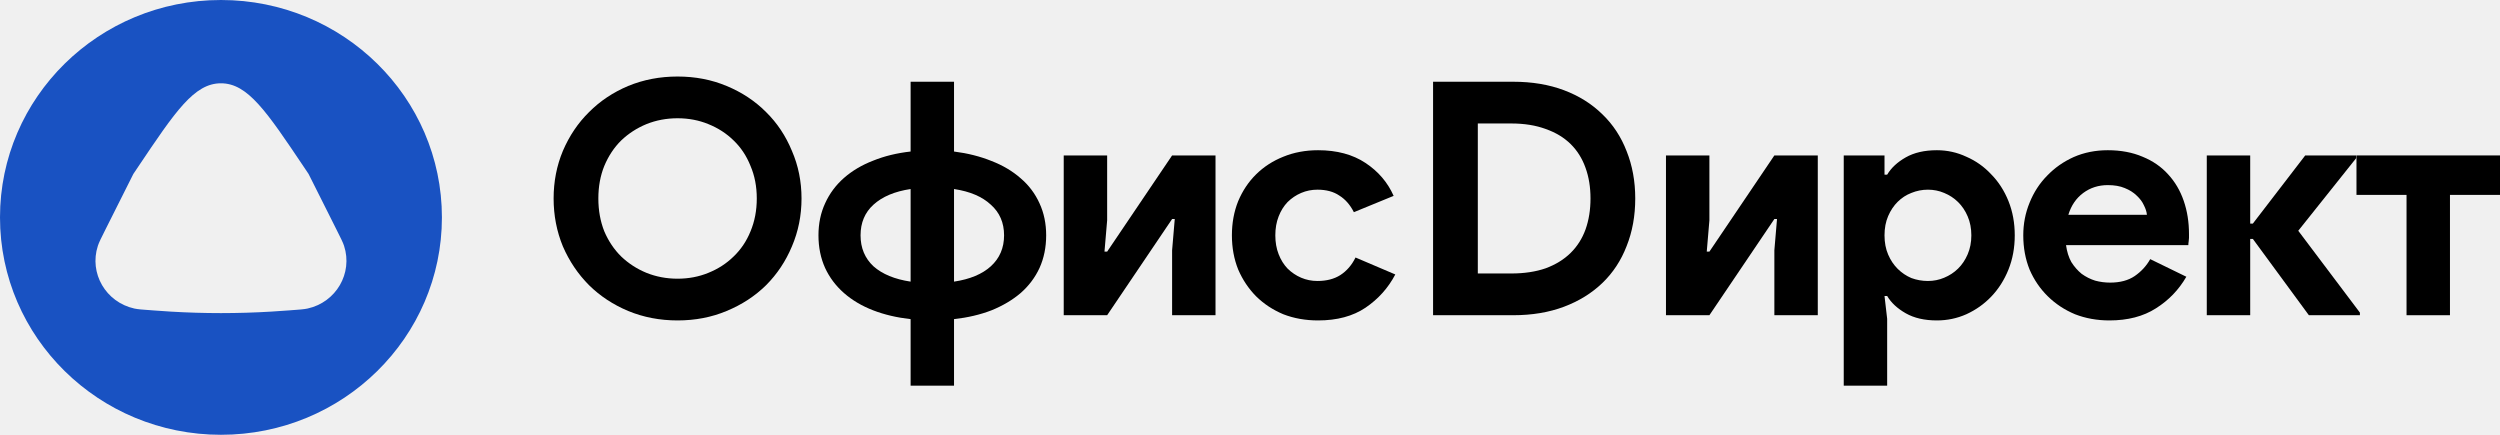
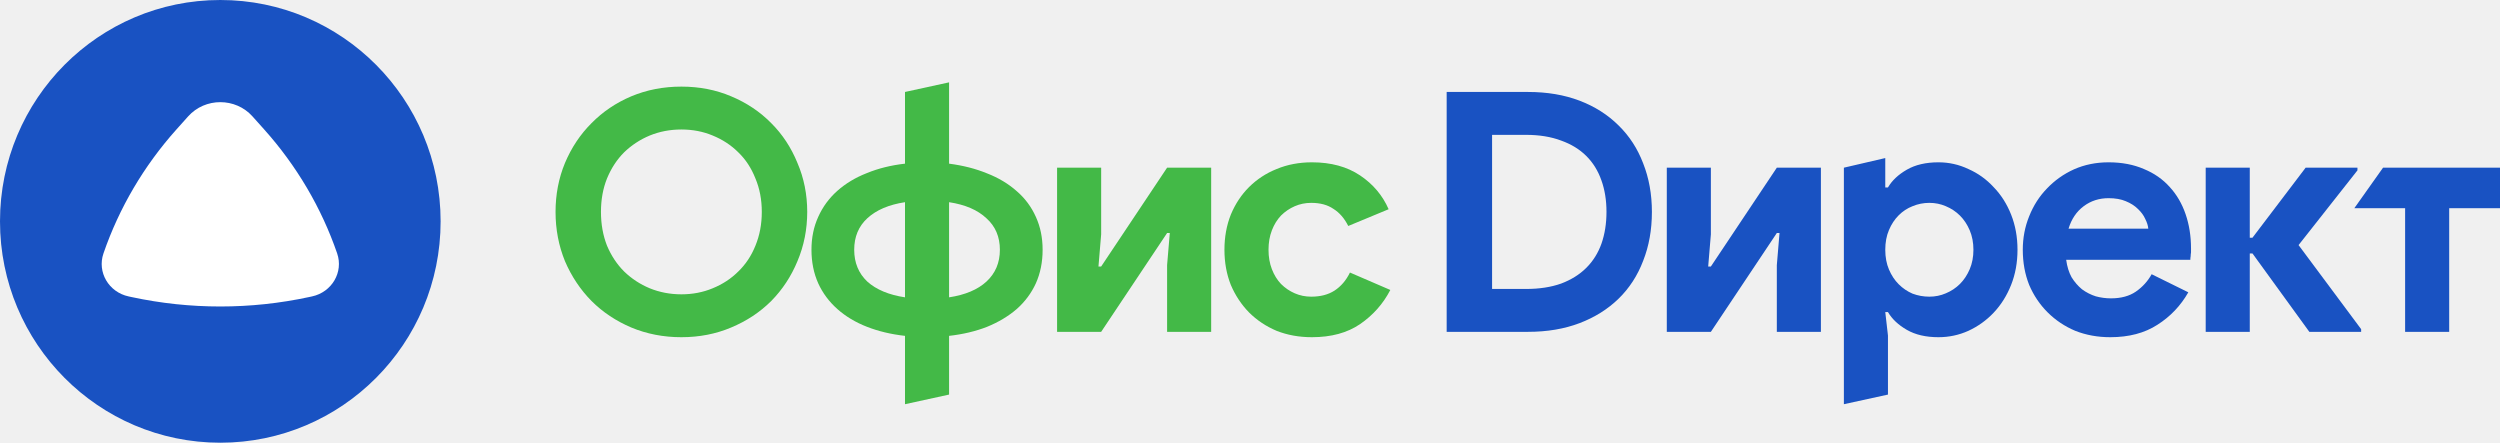
- <svg xmlns="http://www.w3.org/2000/svg" width="184" height="32" viewBox="0 0 184 32" fill="none">
-   <path fill-rule="evenodd" clip-rule="evenodd" d="M16.263 32C25.244 32 32.525 24.837 32.525 16C32.525 7.163 25.244 0 16.263 0C7.281 0 0 7.163 0 16C0 24.837 7.281 32 16.263 32ZM16.262 6.131C14.294 6.131 12.915 8.185 10.157 12.293L9.816 12.8L7.77 16.875C7.447 17.518 7.285 17.839 7.203 18.093C6.544 20.109 7.788 22.246 9.888 22.708C10.152 22.766 10.516 22.792 11.242 22.843L11.25 22.844C11.904 22.89 12.232 22.914 12.56 22.934C15.026 23.082 17.499 23.082 19.965 22.934C20.293 22.914 20.621 22.89 21.276 22.844L21.282 22.844C22.009 22.792 22.373 22.766 22.637 22.708C24.738 22.246 25.981 20.109 25.323 18.093C25.24 17.839 25.078 17.518 24.755 16.875L22.709 12.8L22.368 12.293C19.61 8.185 18.231 6.131 16.262 6.131Z" fill="#1952C2" />
-   <path d="M49.869 23.584C48.568 23.584 47.357 23.352 46.234 22.888C45.129 22.424 44.169 21.792 43.356 20.992C42.543 20.176 41.901 19.224 41.429 18.136C40.974 17.032 40.746 15.856 40.746 14.608C40.746 13.36 40.974 12.192 41.429 11.104C41.901 10 42.543 9.048 43.356 8.248C44.169 7.432 45.129 6.792 46.234 6.328C47.357 5.864 48.568 5.632 49.869 5.632C51.17 5.632 52.374 5.864 53.48 6.328C54.602 6.792 55.569 7.432 56.382 8.248C57.196 9.048 57.83 10 58.285 11.104C58.757 12.192 58.992 13.36 58.992 14.608C58.992 15.856 58.757 17.032 58.285 18.136C57.83 19.224 57.196 20.176 56.382 20.992C55.569 21.792 54.602 22.424 53.48 22.888C52.374 23.352 51.17 23.584 49.869 23.584ZM49.869 20.512C50.682 20.512 51.439 20.368 52.138 20.08C52.853 19.792 53.471 19.392 53.992 18.88C54.528 18.368 54.943 17.752 55.236 17.032C55.545 16.296 55.699 15.488 55.699 14.608C55.699 13.728 55.545 12.928 55.236 12.208C54.943 11.472 54.528 10.848 53.992 10.336C53.471 9.824 52.853 9.424 52.138 9.136C51.439 8.848 50.682 8.704 49.869 8.704C49.056 8.704 48.292 8.848 47.576 9.136C46.877 9.424 46.259 9.824 45.722 10.336C45.202 10.848 44.787 11.472 44.478 12.208C44.185 12.928 44.039 13.728 44.039 14.608C44.039 15.488 44.185 16.296 44.478 17.032C44.787 17.752 45.202 18.368 45.722 18.88C46.259 19.392 46.877 19.792 47.576 20.08C48.292 20.368 49.056 20.512 49.869 20.512Z" fill="black" />
-   <path d="M67.021 23.488C66.012 23.376 65.094 23.16 64.264 22.84C63.435 22.52 62.719 22.096 62.117 21.568C61.516 21.04 61.052 20.424 60.727 19.72C60.402 19 60.239 18.2 60.239 17.32C60.239 16.456 60.402 15.672 60.727 14.968C61.052 14.248 61.516 13.624 62.117 13.096C62.719 12.568 63.435 12.144 64.264 11.824C65.094 11.488 66.012 11.264 67.021 11.152V6.016H70.216V11.152C71.225 11.28 72.143 11.512 72.973 11.848C73.802 12.168 74.518 12.592 75.119 13.12C75.721 13.632 76.185 14.248 76.51 14.968C76.835 15.672 76.998 16.456 76.998 17.32C76.998 18.2 76.835 19 76.51 19.72C76.185 20.424 75.721 21.04 75.119 21.568C74.518 22.08 73.802 22.504 72.973 22.84C72.143 23.16 71.225 23.376 70.216 23.488V28.384H67.021V23.488ZM63.337 17.32C63.337 18.248 63.654 19.008 64.288 19.6C64.939 20.176 65.85 20.552 67.021 20.728V13.912C65.85 14.088 64.939 14.472 64.288 15.064C63.654 15.64 63.337 16.392 63.337 17.32ZM73.9 17.32C73.9 16.392 73.574 15.64 72.924 15.064C72.29 14.472 71.387 14.088 70.216 13.912V20.728C71.387 20.552 72.29 20.176 72.924 19.6C73.574 19.008 73.9 18.248 73.9 17.32Z" fill="black" />
-   <path d="M89.462 23.2H86.267V18.424L86.462 16.12H86.267L81.486 23.2H78.29V11.44H81.486V16.216L81.29 18.52H81.486L86.267 11.44H89.462V23.2Z" fill="black" />
-   <path d="M102.694 20.2C102.174 21.192 101.442 22.008 100.499 22.648C99.572 23.272 98.409 23.584 97.011 23.584C96.084 23.584 95.23 23.432 94.449 23.128C93.685 22.808 93.018 22.368 92.449 21.808C91.896 21.248 91.457 20.592 91.132 19.84C90.823 19.072 90.668 18.232 90.668 17.32C90.668 16.408 90.823 15.568 91.132 14.8C91.457 14.032 91.896 13.376 92.449 12.832C93.018 12.272 93.685 11.84 94.449 11.536C95.23 11.216 96.084 11.056 97.011 11.056C98.393 11.056 99.556 11.368 100.499 11.992C101.442 12.616 102.133 13.424 102.572 14.416L99.645 15.616C99.369 15.072 99.011 14.664 98.572 14.392C98.149 14.104 97.612 13.96 96.962 13.96C96.539 13.96 96.141 14.04 95.766 14.2C95.392 14.36 95.059 14.584 94.766 14.872C94.49 15.16 94.27 15.512 94.108 15.928C93.945 16.344 93.864 16.808 93.864 17.32C93.864 17.832 93.945 18.296 94.108 18.712C94.27 19.128 94.49 19.48 94.766 19.768C95.059 20.056 95.392 20.28 95.766 20.44C96.141 20.6 96.539 20.68 96.962 20.68C97.629 20.68 98.19 20.536 98.645 20.248C99.117 19.944 99.491 19.512 99.767 18.952L102.694 20.2Z" fill="black" />
-   <path d="M105.474 6.016H111.377C112.759 6.016 114.003 6.224 115.109 6.64C116.215 7.056 117.158 7.648 117.939 8.416C118.72 9.168 119.313 10.072 119.72 11.128C120.142 12.184 120.354 13.344 120.354 14.608C120.354 15.888 120.142 17.056 119.72 18.112C119.313 19.168 118.72 20.072 117.939 20.824C117.158 21.576 116.215 22.16 115.109 22.576C114.003 22.992 112.759 23.2 111.377 23.2H105.474V6.016ZM111.231 20.128C112.19 20.128 113.036 20 113.768 19.744C114.499 19.472 115.109 19.096 115.597 18.616C116.085 18.136 116.451 17.56 116.695 16.888C116.939 16.2 117.061 15.44 117.061 14.608C117.061 13.776 116.939 13.024 116.695 12.352C116.451 11.664 116.085 11.08 115.597 10.6C115.109 10.12 114.499 9.752 113.768 9.496C113.036 9.224 112.19 9.088 111.231 9.088H108.767V20.128H111.231Z" fill="black" />
-   <path d="M133.789 23.2H130.593V18.424L130.788 16.12H130.593L125.812 23.2H122.616V11.44H125.812V16.216L125.617 18.52H125.812L130.593 11.44H133.789V23.2Z" fill="black" />
-   <path d="M135.699 11.44H138.7V12.856H138.895C139.188 12.36 139.643 11.936 140.261 11.584C140.879 11.232 141.643 11.056 142.554 11.056C143.318 11.056 144.042 11.216 144.725 11.536C145.424 11.84 146.034 12.272 146.554 12.832C147.091 13.376 147.514 14.032 147.823 14.8C148.132 15.568 148.286 16.408 148.286 17.32C148.286 18.232 148.132 19.072 147.823 19.84C147.514 20.608 147.091 21.272 146.554 21.832C146.034 22.376 145.424 22.808 144.725 23.128C144.042 23.432 143.318 23.584 142.554 23.584C141.643 23.584 140.879 23.408 140.261 23.056C139.643 22.704 139.188 22.28 138.895 21.784H138.7L138.895 23.464V28.384H135.699V11.44ZM141.895 20.68C142.318 20.68 142.716 20.6 143.091 20.44C143.481 20.28 143.822 20.056 144.115 19.768C144.408 19.48 144.644 19.128 144.822 18.712C145.001 18.296 145.091 17.832 145.091 17.32C145.091 16.808 145.001 16.344 144.822 15.928C144.644 15.512 144.408 15.16 144.115 14.872C143.822 14.584 143.481 14.36 143.091 14.2C142.716 14.04 142.318 13.96 141.895 13.96C141.472 13.96 141.066 14.04 140.676 14.2C140.301 14.344 139.968 14.56 139.675 14.848C139.383 15.136 139.147 15.488 138.968 15.904C138.789 16.32 138.7 16.792 138.7 17.32C138.7 17.848 138.789 18.32 138.968 18.736C139.147 19.152 139.383 19.504 139.675 19.792C139.968 20.08 140.301 20.304 140.676 20.464C141.066 20.608 141.472 20.68 141.895 20.68Z" fill="black" />
-   <path d="M160.915 20.368C160.362 21.328 159.614 22.104 158.671 22.696C157.744 23.288 156.606 23.584 155.256 23.584C154.345 23.584 153.499 23.432 152.719 23.128C151.955 22.808 151.288 22.368 150.719 21.808C150.149 21.248 149.702 20.592 149.377 19.84C149.068 19.072 148.913 18.232 148.913 17.32C148.913 16.472 149.068 15.672 149.377 14.92C149.686 14.152 150.117 13.488 150.67 12.928C151.223 12.352 151.873 11.896 152.621 11.56C153.386 11.224 154.223 11.056 155.134 11.056C156.093 11.056 156.947 11.216 157.695 11.536C158.443 11.84 159.069 12.272 159.574 12.832C160.078 13.376 160.46 14.024 160.72 14.776C160.98 15.528 161.11 16.344 161.11 17.224C161.11 17.336 161.11 17.432 161.11 17.512C161.094 17.608 161.086 17.696 161.086 17.776C161.07 17.856 161.062 17.944 161.062 18.04H152.06C152.125 18.52 152.255 18.936 152.451 19.288C152.662 19.624 152.914 19.912 153.207 20.152C153.516 20.376 153.849 20.544 154.207 20.656C154.565 20.752 154.931 20.8 155.305 20.8C156.036 20.8 156.638 20.64 157.11 20.32C157.598 19.984 157.98 19.568 158.256 19.072L160.915 20.368ZM158.012 15.808C157.996 15.6 157.923 15.368 157.793 15.112C157.679 14.856 157.5 14.616 157.256 14.392C157.028 14.168 156.736 13.984 156.378 13.84C156.036 13.696 155.622 13.624 155.134 13.624C154.451 13.624 153.849 13.816 153.329 14.2C152.808 14.584 152.442 15.12 152.231 15.808H158.012Z" fill="black" />
-   <path d="M165.81 17.584H165.615V23.2H162.419V11.44H165.615V16.456H165.81L169.664 11.44H173.421V11.632L169.152 16.984L173.689 23.008V23.2H169.933L165.81 17.584Z" fill="black" />
-   <path d="M173.437 11.44H184V14.344H180.317V23.2H177.121V14.344H173.437V11.44Z" fill="black" />
+ <svg xmlns="http://www.w3.org/2000/svg" width="192" height="34" viewBox="0 0 192 34" fill="none">
+   <path d="M33.839 17C33.839 26.389 26.264 34 16.92 34C7.575 34 0 26.389 0 17C0 7.611 7.575 0 16.92 0C26.264 0 33.839 7.611 33.839 17Z" fill="#1952C2" />
+   <path d="M14.45 8.938C15.753 7.482 18.086 7.482 19.39 8.938L20.291 9.944C22.785 12.731 24.689 15.965 25.894 19.463C26.389 20.9 25.49 22.436 23.962 22.765L23.73 22.815C19.244 23.78 14.595 23.78 10.109 22.815L9.877 22.765C8.349 22.436 7.451 20.9 7.946 19.463C9.15 15.965 11.054 12.731 13.549 9.944L14.45 8.938Z" fill="white" />
+   <path d="M52.33 25.897C50.952 25.897 49.669 25.648 48.48 25.151C47.309 24.654 46.292 23.976 45.431 23.118C44.57 22.244 43.889 21.223 43.389 20.057C42.907 18.873 42.666 17.612 42.666 16.274C42.666 14.937 42.907 13.684 43.389 12.518C43.889 11.334 44.57 10.314 45.431 9.456C46.292 8.581 47.309 7.895 48.48 7.398C49.669 6.9 50.952 6.652 52.33 6.652C53.708 6.652 54.983 6.9 56.155 7.398C57.343 7.895 58.368 8.581 59.23 9.456C60.091 10.314 60.763 11.334 61.245 12.518C61.745 13.684 61.995 14.937 61.995 16.274C61.995 17.612 61.745 18.873 61.245 20.057C60.763 21.223 60.091 22.244 59.23 23.118C58.368 23.976 57.343 24.654 56.155 25.151C54.983 25.648 53.708 25.897 52.33 25.897ZM52.33 22.604C53.192 22.604 53.993 22.449 54.733 22.141C55.491 21.832 56.146 21.403 56.697 20.854C57.266 20.305 57.705 19.645 58.015 18.873C58.342 18.084 58.506 17.218 58.506 16.274C58.506 15.331 58.342 14.473 58.015 13.701C57.705 12.912 57.266 12.243 56.697 11.695C56.146 11.146 55.491 10.717 54.733 10.408C53.993 10.099 53.192 9.945 52.33 9.945C51.469 9.945 50.659 10.099 49.901 10.408C49.16 10.717 48.506 11.146 47.937 11.695C47.386 12.243 46.947 12.912 46.62 13.701C46.309 14.473 46.154 15.331 46.154 16.274C46.154 17.218 46.309 18.084 46.62 18.873C46.947 19.645 47.386 20.305 47.937 20.854C48.506 21.403 49.16 21.832 49.901 22.141C50.659 22.449 51.469 22.604 52.33 22.604Z" fill="#43B947" />
+   <path d="M69.504 25.794C68.436 25.674 67.463 25.443 66.585 25.099C65.706 24.756 64.948 24.302 64.311 23.736C63.673 23.17 63.182 22.509 62.838 21.755C62.493 20.983 62.321 20.125 62.321 19.182C62.321 18.256 62.493 17.415 62.838 16.66C63.182 15.889 63.673 15.22 64.311 14.653C64.948 14.087 65.706 13.633 66.585 13.29C67.463 12.93 68.436 12.69 69.504 12.569V7.063L72.889 6.324V12.569C73.958 12.707 74.931 12.955 75.809 13.316C76.688 13.659 77.446 14.113 78.083 14.679C78.721 15.228 79.212 15.889 79.556 16.66C79.901 17.415 80.073 18.256 80.073 19.182C80.073 20.125 79.901 20.983 79.556 21.755C79.212 22.509 78.721 23.17 78.083 23.736C77.446 24.285 76.688 24.739 75.809 25.099C74.931 25.443 73.958 25.674 72.889 25.794V30.304L69.504 31.043V25.794ZM65.603 19.182C65.603 20.177 65.939 20.991 66.61 21.626C67.299 22.244 68.264 22.647 69.504 22.835V15.528C68.264 15.717 67.299 16.129 66.61 16.763C65.939 17.381 65.603 18.187 65.603 19.182ZM76.791 19.182C76.791 18.187 76.447 17.381 75.758 16.763C75.086 16.129 74.13 15.717 72.889 15.528V22.835C74.13 22.647 75.086 22.244 75.758 21.626C76.447 20.991 76.791 20.177 76.791 19.182Z" fill="#43B947" />
+   <path d="M93.018 25.485H89.633V20.365L89.84 17.895H89.633L84.569 25.485H81.184V12.878H84.569V17.998L84.362 20.468H84.569L89.633 12.878H93.018V25.485Z" fill="#43B947" />
+   <path d="M106.777 22.269C106.225 23.333 105.45 24.208 104.451 24.894C103.469 25.563 102.237 25.897 100.756 25.897C99.774 25.897 98.869 25.734 98.043 25.408C97.233 25.065 96.527 24.593 95.924 23.993C95.338 23.393 94.873 22.69 94.528 21.883C94.201 21.06 94.037 20.16 94.037 19.182C94.037 18.204 94.201 17.304 94.528 16.48C94.873 15.657 95.338 14.954 95.924 14.37C96.527 13.77 97.233 13.307 98.043 12.981C98.869 12.638 99.774 12.466 100.756 12.466C102.22 12.466 103.452 12.801 104.451 13.47C105.45 14.139 106.182 15.005 106.647 16.069L103.546 17.355C103.254 16.772 102.875 16.334 102.41 16.043C101.962 15.734 101.393 15.58 100.704 15.58C100.256 15.58 99.834 15.665 99.438 15.837C99.042 16.009 98.689 16.249 98.379 16.557C98.086 16.866 97.853 17.244 97.681 17.689C97.508 18.136 97.422 18.633 97.422 19.182C97.422 19.731 97.508 20.228 97.681 20.674C97.853 21.12 98.086 21.497 98.379 21.806C98.689 22.115 99.042 22.355 99.438 22.527C99.834 22.698 100.256 22.784 100.704 22.784C101.41 22.784 102.005 22.63 102.487 22.321C102.987 21.995 103.383 21.532 103.676 20.931L106.777 22.269Z" fill="#43B947" />
+   <path d="M111.104 7.063H117.357C118.821 7.063 120.139 7.286 121.31 7.732C122.482 8.178 123.481 8.813 124.308 9.636C125.135 10.443 125.764 11.412 126.194 12.544C126.642 13.676 126.866 14.919 126.866 16.274C126.866 17.647 126.642 18.899 126.194 20.031C125.764 21.163 125.135 22.132 124.308 22.938C123.481 23.744 122.482 24.37 121.31 24.817C120.139 25.262 118.821 25.485 117.357 25.485H111.104V7.063ZM117.202 22.192C118.218 22.192 119.114 22.055 119.889 21.78C120.664 21.489 121.31 21.086 121.827 20.571C122.344 20.057 122.732 19.439 122.99 18.719C123.248 17.981 123.378 17.166 123.378 16.274C123.378 15.383 123.248 14.576 122.99 13.856C122.732 13.118 122.344 12.492 121.827 11.978C121.31 11.463 120.664 11.069 119.889 10.794C119.114 10.502 118.218 10.357 117.202 10.357H114.592V22.192H117.202Z" fill="#1952C2" />
+   <path d="M139.845 25.485H136.46V20.365L136.667 17.895H136.46L131.395 25.485H128.01V12.878H131.395V17.998L131.189 20.468H131.395L136.46 12.878H139.845V25.485Z" fill="#1952C2" />
+   <path d="M141.61 12.878L144.789 12.139V14.396H144.995C145.305 13.864 145.788 13.41 146.442 13.033C147.097 12.655 147.907 12.466 148.871 12.466C149.681 12.466 150.448 12.638 151.171 12.981C151.912 13.307 152.558 13.77 153.109 14.37C153.678 14.954 154.126 15.657 154.453 16.48C154.78 17.304 154.944 18.204 154.944 19.182C154.944 20.16 154.78 21.06 154.453 21.883C154.126 22.707 153.678 23.419 153.109 24.019C152.558 24.602 151.912 25.065 151.171 25.408C150.448 25.734 149.681 25.897 148.871 25.897C147.907 25.897 147.097 25.709 146.442 25.331C145.788 24.954 145.305 24.499 144.995 23.967H144.789L144.995 25.768V30.304L141.61 31.043V12.878ZM148.174 22.784C148.622 22.784 149.044 22.698 149.44 22.527C149.853 22.355 150.215 22.115 150.525 21.806C150.835 21.497 151.085 21.12 151.275 20.674C151.464 20.228 151.559 19.731 151.559 19.182C151.559 18.633 151.464 18.136 151.275 17.689C151.085 17.244 150.835 16.866 150.525 16.557C150.215 16.249 149.853 16.009 149.44 15.837C149.044 15.665 148.622 15.58 148.174 15.58C147.726 15.58 147.295 15.665 146.882 15.837C146.485 15.991 146.132 16.223 145.822 16.532C145.512 16.84 145.262 17.218 145.073 17.664C144.883 18.11 144.789 18.616 144.789 19.182C144.789 19.748 144.883 20.254 145.073 20.7C145.262 21.146 145.512 21.523 145.822 21.832C146.132 22.141 146.485 22.381 146.882 22.552C147.295 22.707 147.726 22.784 148.174 22.784Z" fill="#1952C2" />
+   <path d="M168.063 22.449C167.477 23.479 166.685 24.311 165.686 24.945C164.704 25.58 163.498 25.897 162.068 25.897C161.103 25.897 160.208 25.734 159.381 25.408C158.571 25.065 157.865 24.593 157.262 23.993C156.659 23.393 156.185 22.69 155.841 21.883C155.513 21.06 155.35 20.16 155.35 19.182C155.35 18.273 155.513 17.415 155.841 16.609C156.168 15.786 156.624 15.074 157.21 14.473C157.796 13.856 158.485 13.367 159.277 13.007C160.087 12.647 160.974 12.466 161.939 12.466C162.955 12.466 163.86 12.638 164.652 12.981C165.445 13.307 166.108 13.77 166.642 14.37C167.176 14.954 167.581 15.648 167.856 16.454C168.132 17.261 168.27 18.136 168.27 19.079C168.27 19.199 168.27 19.302 168.27 19.388C168.252 19.491 168.244 19.585 168.244 19.671C168.227 19.756 168.218 19.851 168.218 19.954H158.683C158.752 20.468 158.89 20.914 159.096 21.292C159.32 21.652 159.587 21.961 159.897 22.218C160.225 22.458 160.578 22.638 160.957 22.758C161.336 22.861 161.724 22.913 162.12 22.913C162.895 22.913 163.532 22.741 164.032 22.398C164.549 22.038 164.954 21.592 165.246 21.06L168.063 22.449ZM164.988 17.561C164.971 17.338 164.893 17.089 164.755 16.815C164.635 16.54 164.445 16.283 164.187 16.043C163.946 15.803 163.636 15.605 163.257 15.451C162.895 15.297 162.456 15.22 161.939 15.22C161.215 15.22 160.578 15.425 160.027 15.837C159.475 16.249 159.088 16.823 158.864 17.561H164.988Z" fill="#1952C2" />
+   <path d="M172.99 19.465H172.783V25.485H169.398V12.878H172.783V18.256H172.99L177.073 12.878H181.052V13.084L176.53 18.822L181.336 25.28V25.485H177.357L172.99 19.465Z" fill="#1952C2" />
+   <path d="M183.018 12.878H192V15.991H188.098V25.485H184.713V15.991H180.811L183.018 12.878Z" fill="#1952C2" />
</svg>
